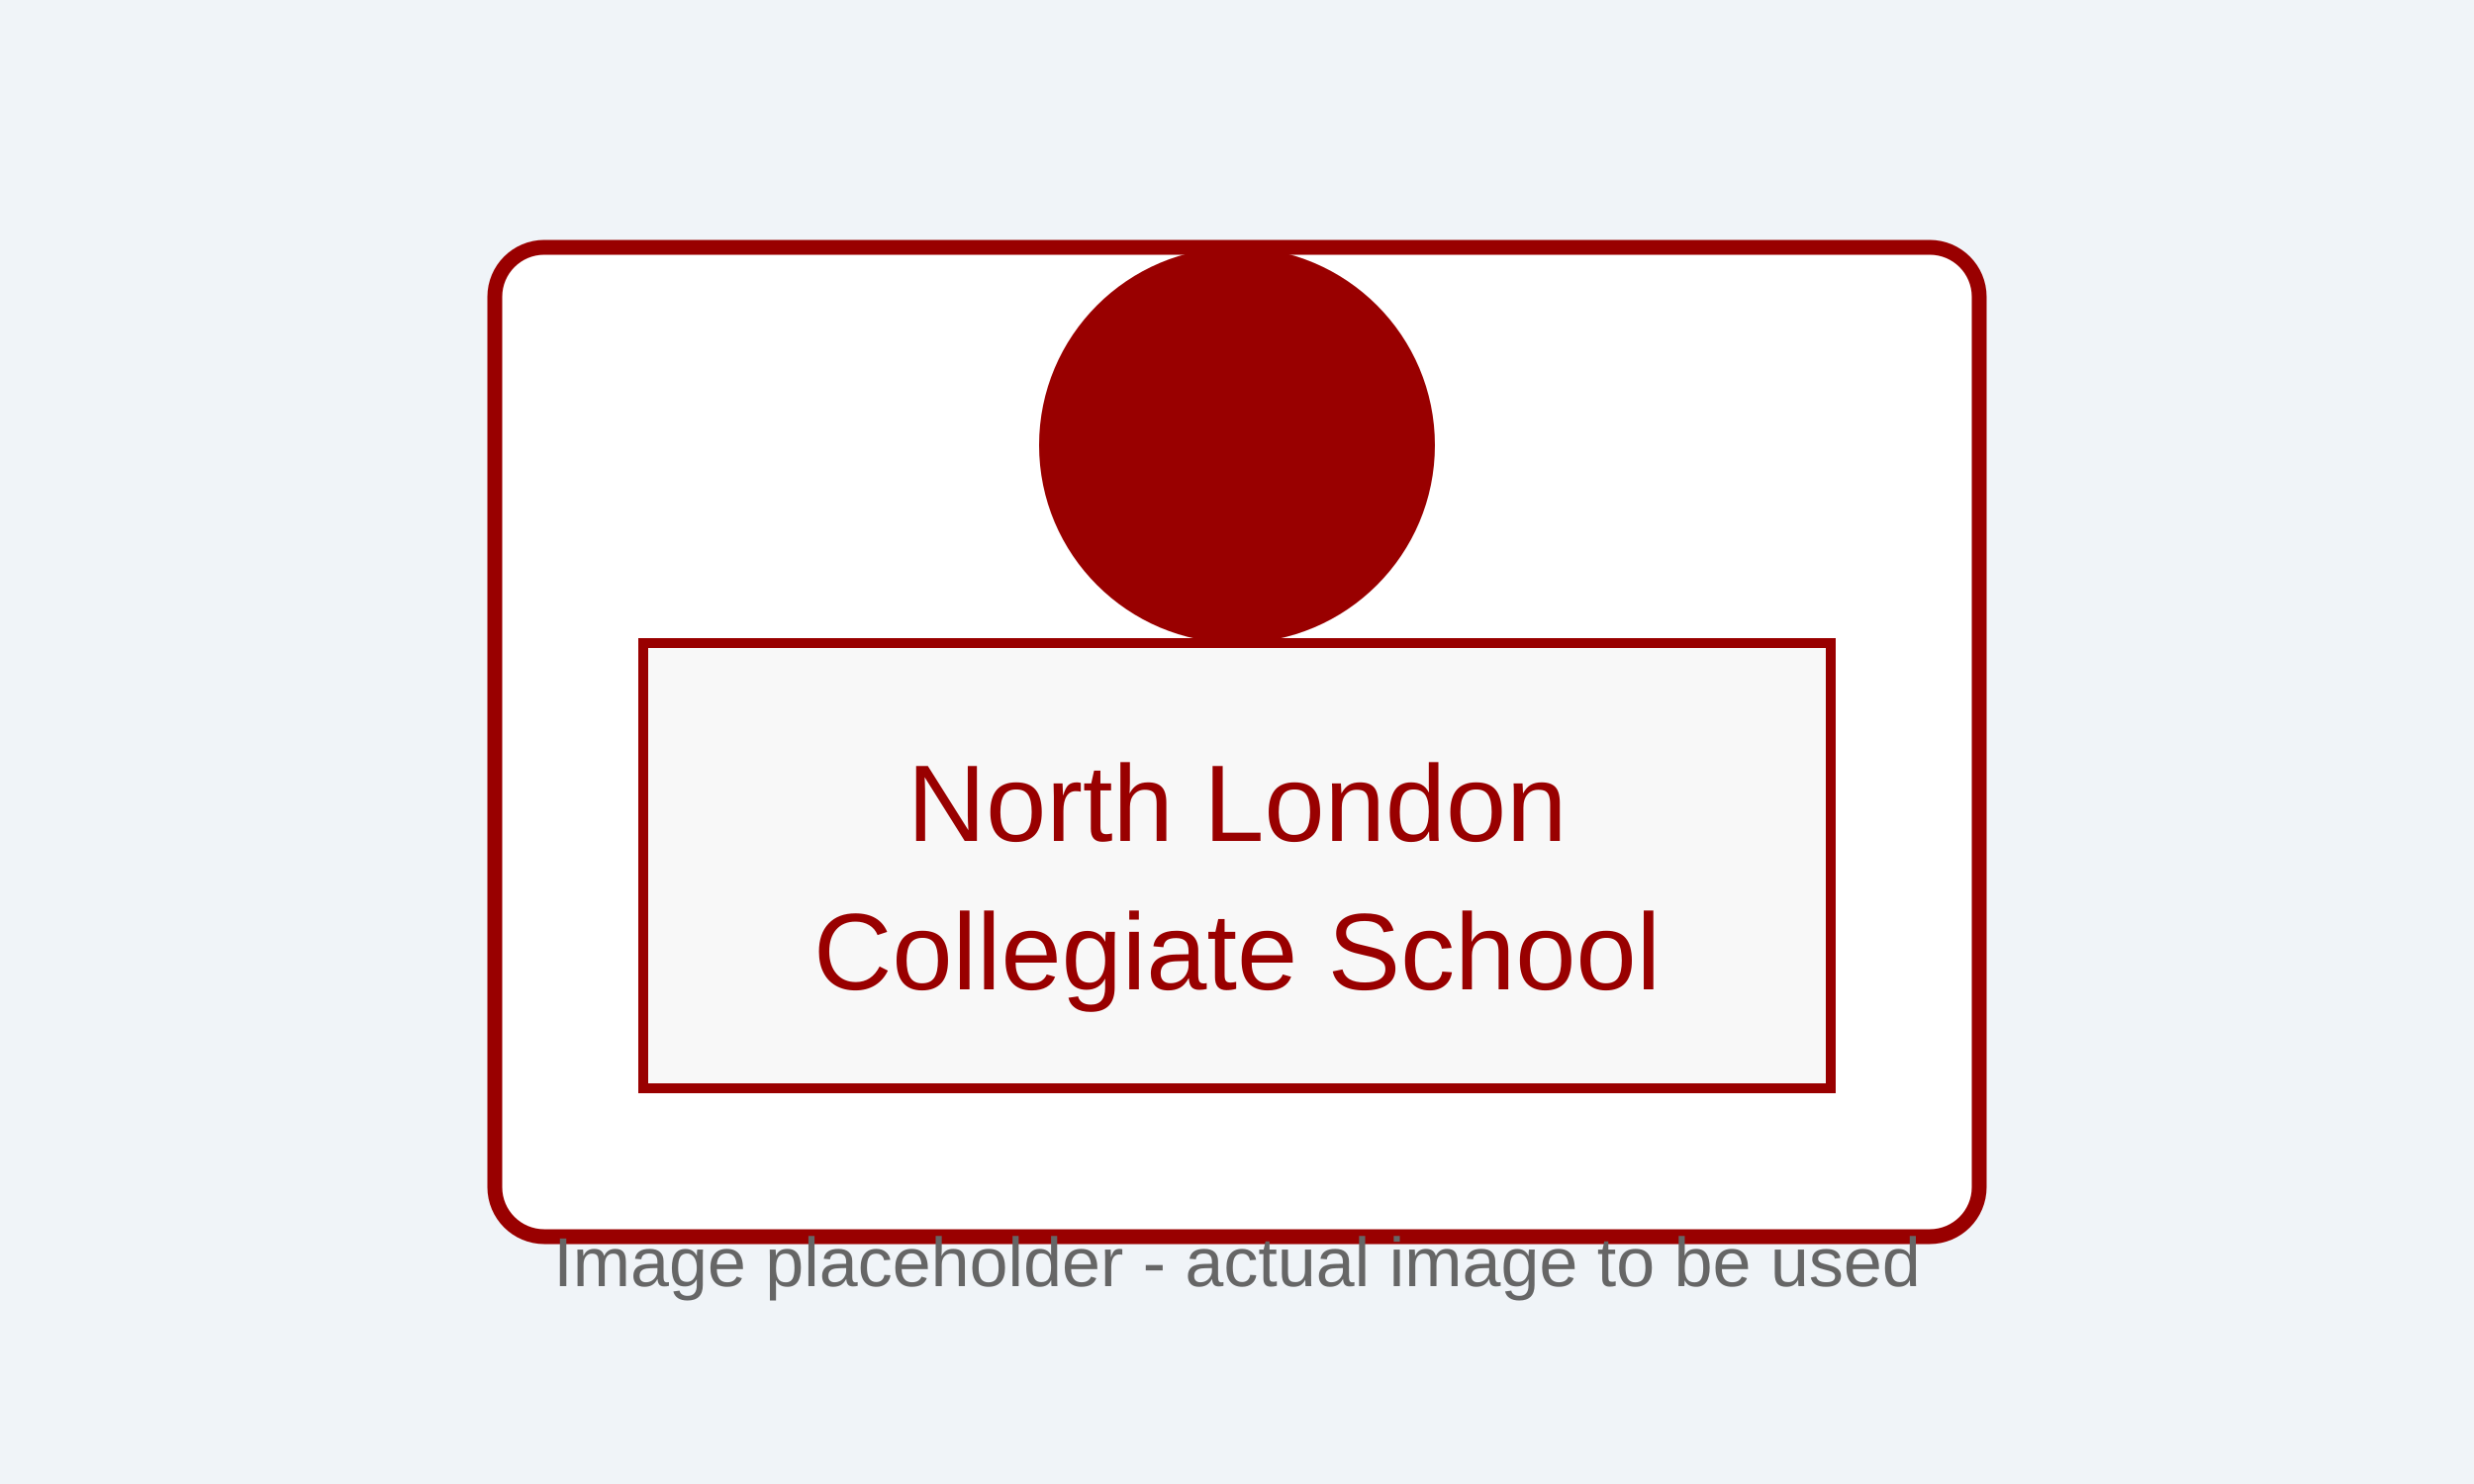
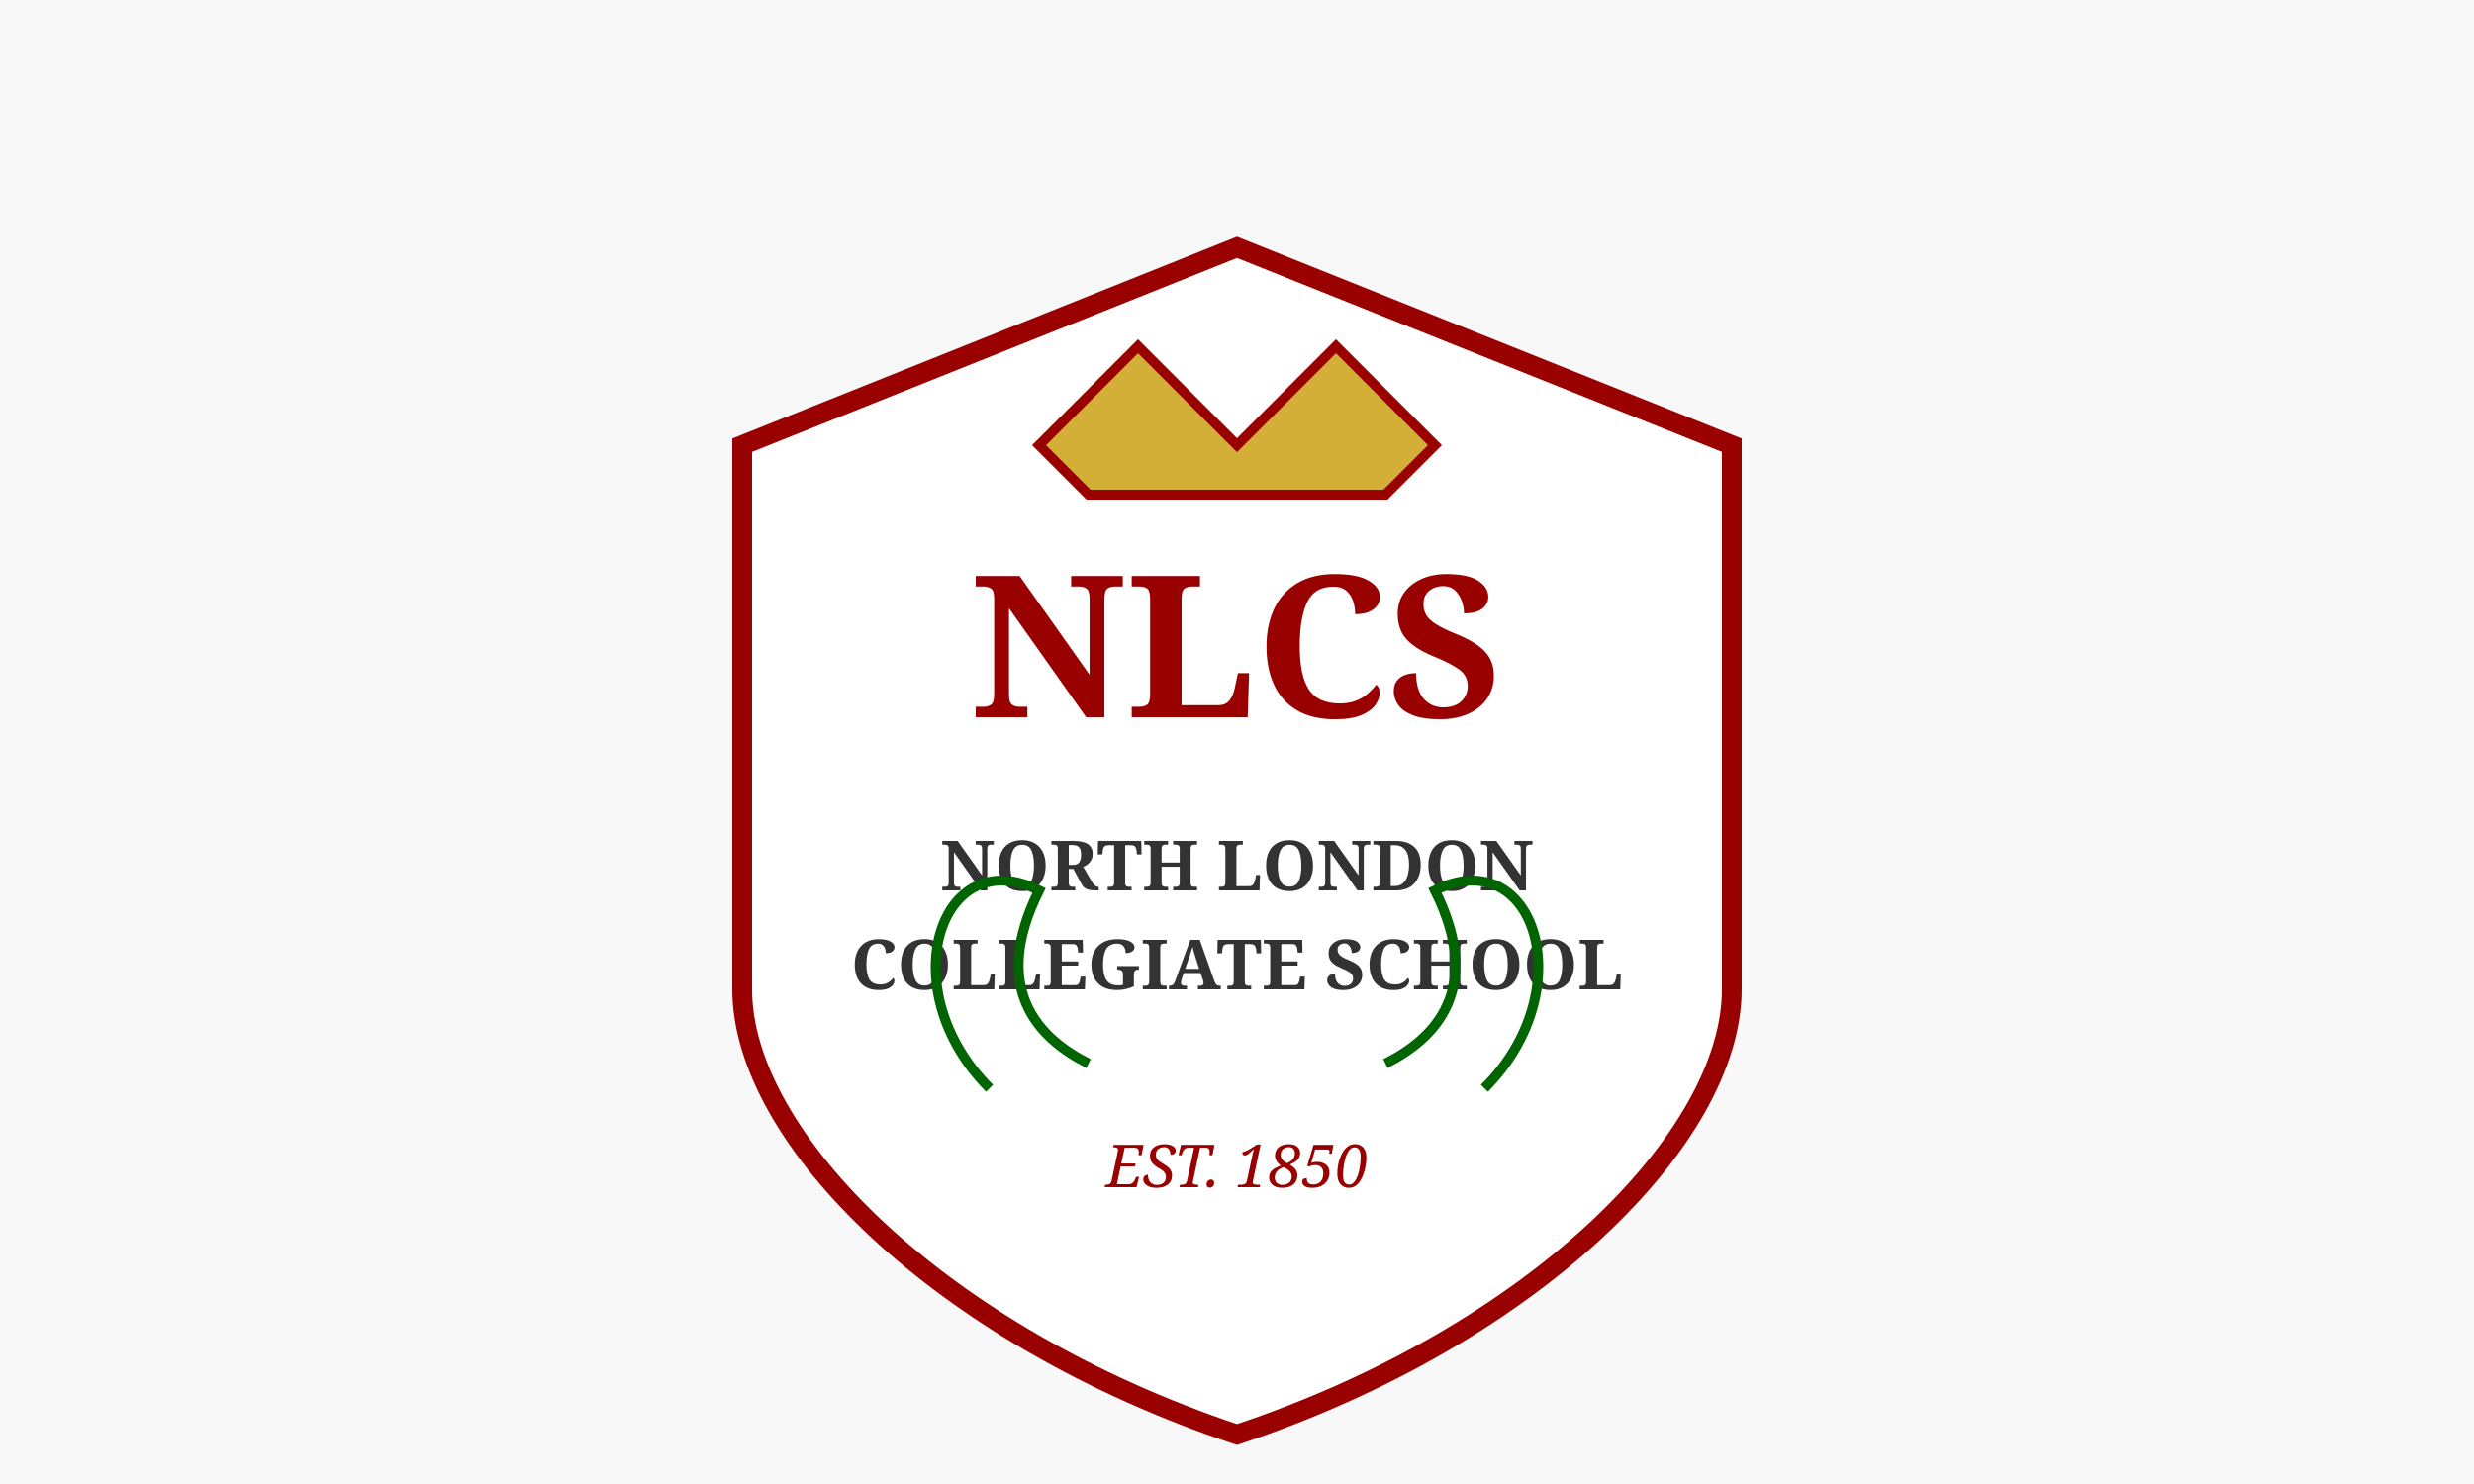
<svg xmlns="http://www.w3.org/2000/svg" width="500" height="300" viewBox="0 0 500 300">
-   <rect width="500" height="300" fill="#f0f4f8" />
-   <rect x="100" y="50" width="300" height="200" rx="10" fill="#ffffff" stroke="#990000" stroke-width="3" />
-   <circle cx="250" cy="90" r="40" fill="#990000" />
-   <rect x="130" y="130" width="240" height="90" fill="#f8f8f8" stroke="#990000" stroke-width="2" />
-   <text x="250" y="170" font-family="Arial" font-size="22" text-anchor="middle" fill="#990000">North London</text>
-   <text x="250" y="200" font-family="Arial" font-size="22" text-anchor="middle" fill="#990000">Collegiate School</text>
-   <text x="250" y="260" font-family="Arial" font-size="14" text-anchor="middle" fill="#666666">Image placeholder - actual image to be used</text>
+   <rect width="500" height="300" fill="#f8f8f8" />
+   <path d="M250,50 L350,90 L350,200 C350,230 310,270 250,290 C190,270 150,230 150,200 L150,90 Z" fill="#ffffff" stroke="#990000" stroke-width="4" />
+   <path d="M210,90 L230,70 L250,90 L270,70 L290,90 L280,100 L220,100 Z" fill="#d4af37" stroke="#990000" stroke-width="2" />
+   <text x="250" y="145" font-family="Georgia, serif" font-size="40" font-weight="bold" text-anchor="middle" fill="#990000">NLCS</text>
+   <text x="250" y="180" font-family="Georgia, serif" font-size="14" font-weight="bold" text-anchor="middle" fill="#333333">NORTH LONDON</text>
+   <text x="250" y="200" font-family="Georgia, serif" font-size="14" font-weight="bold" text-anchor="middle" fill="#333333">COLLEGIATE SCHOOL</text>
+   <path d="M200,220 C180,200 190,170 210,180 C200,200 210,210 220,215" fill="none" stroke="#006400" stroke-width="2" />
+   <path d="M300,220 C320,200 310,170 290,180 C300,200 290,210 280,215" fill="none" stroke="#006400" stroke-width="2" />
+   <text x="250" y="240" font-family="Georgia, serif" font-size="12" font-style="italic" text-anchor="middle" fill="#990000">EST. 1850</text>
</svg>
